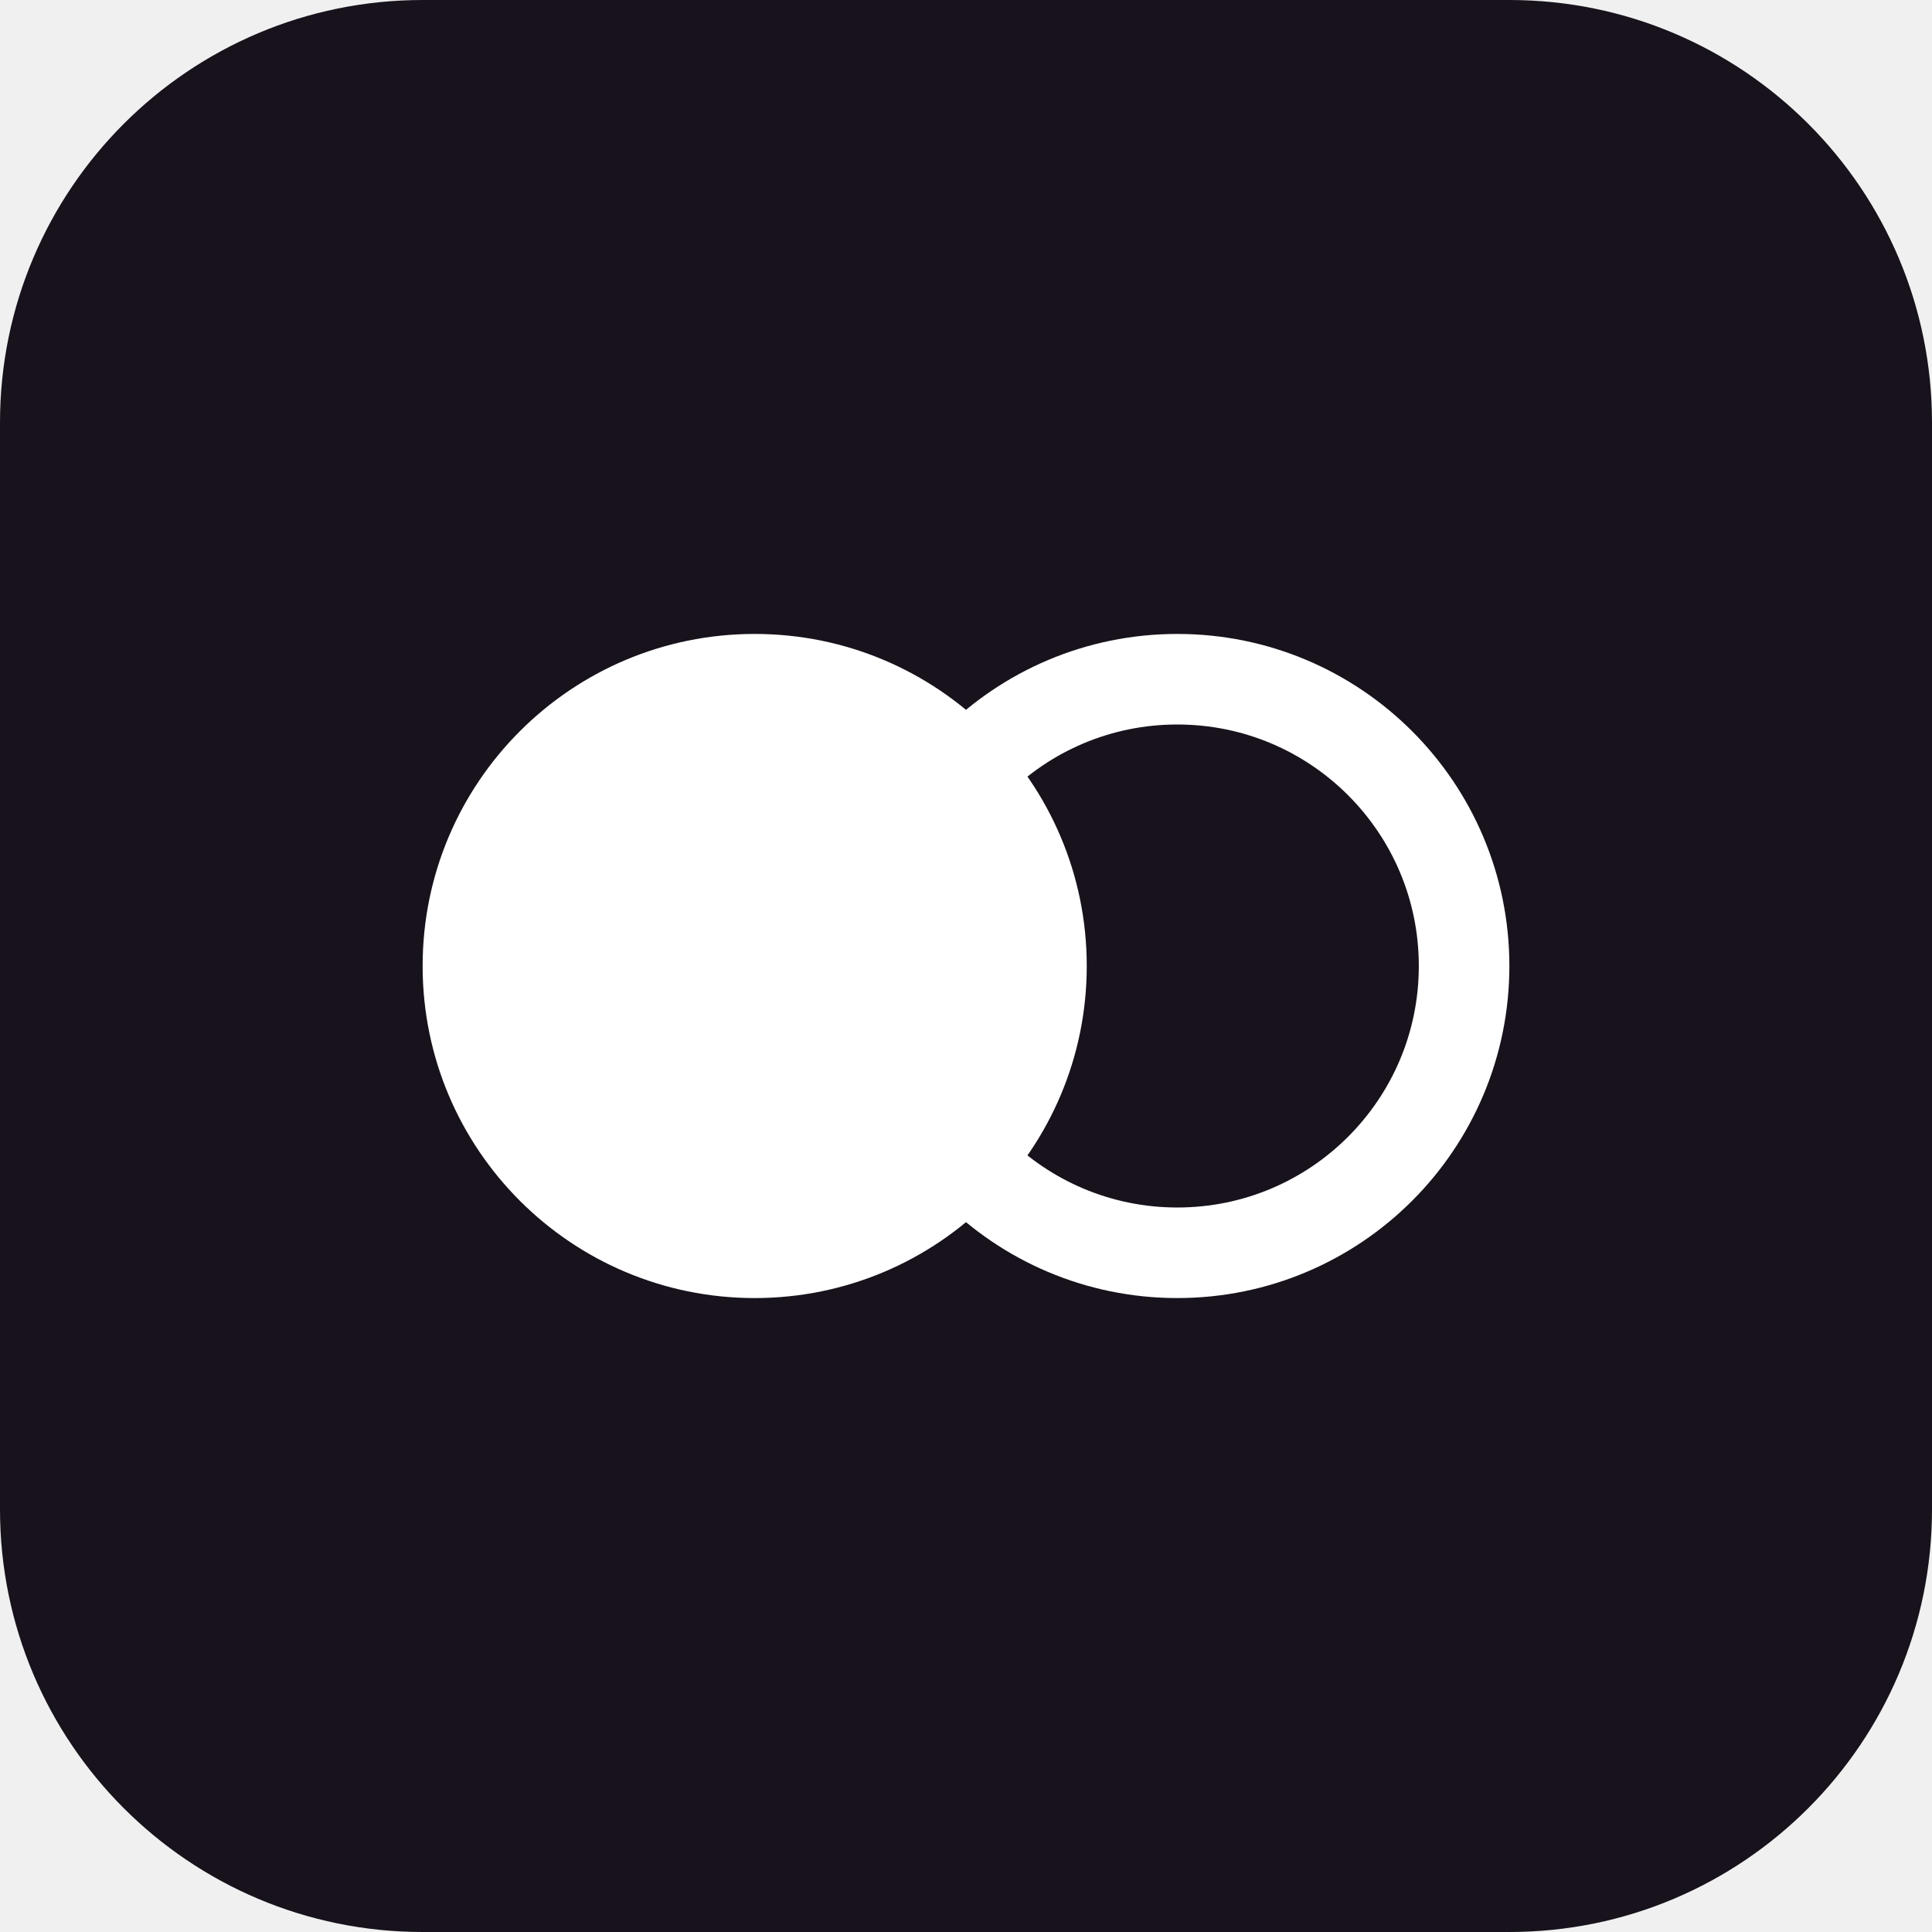
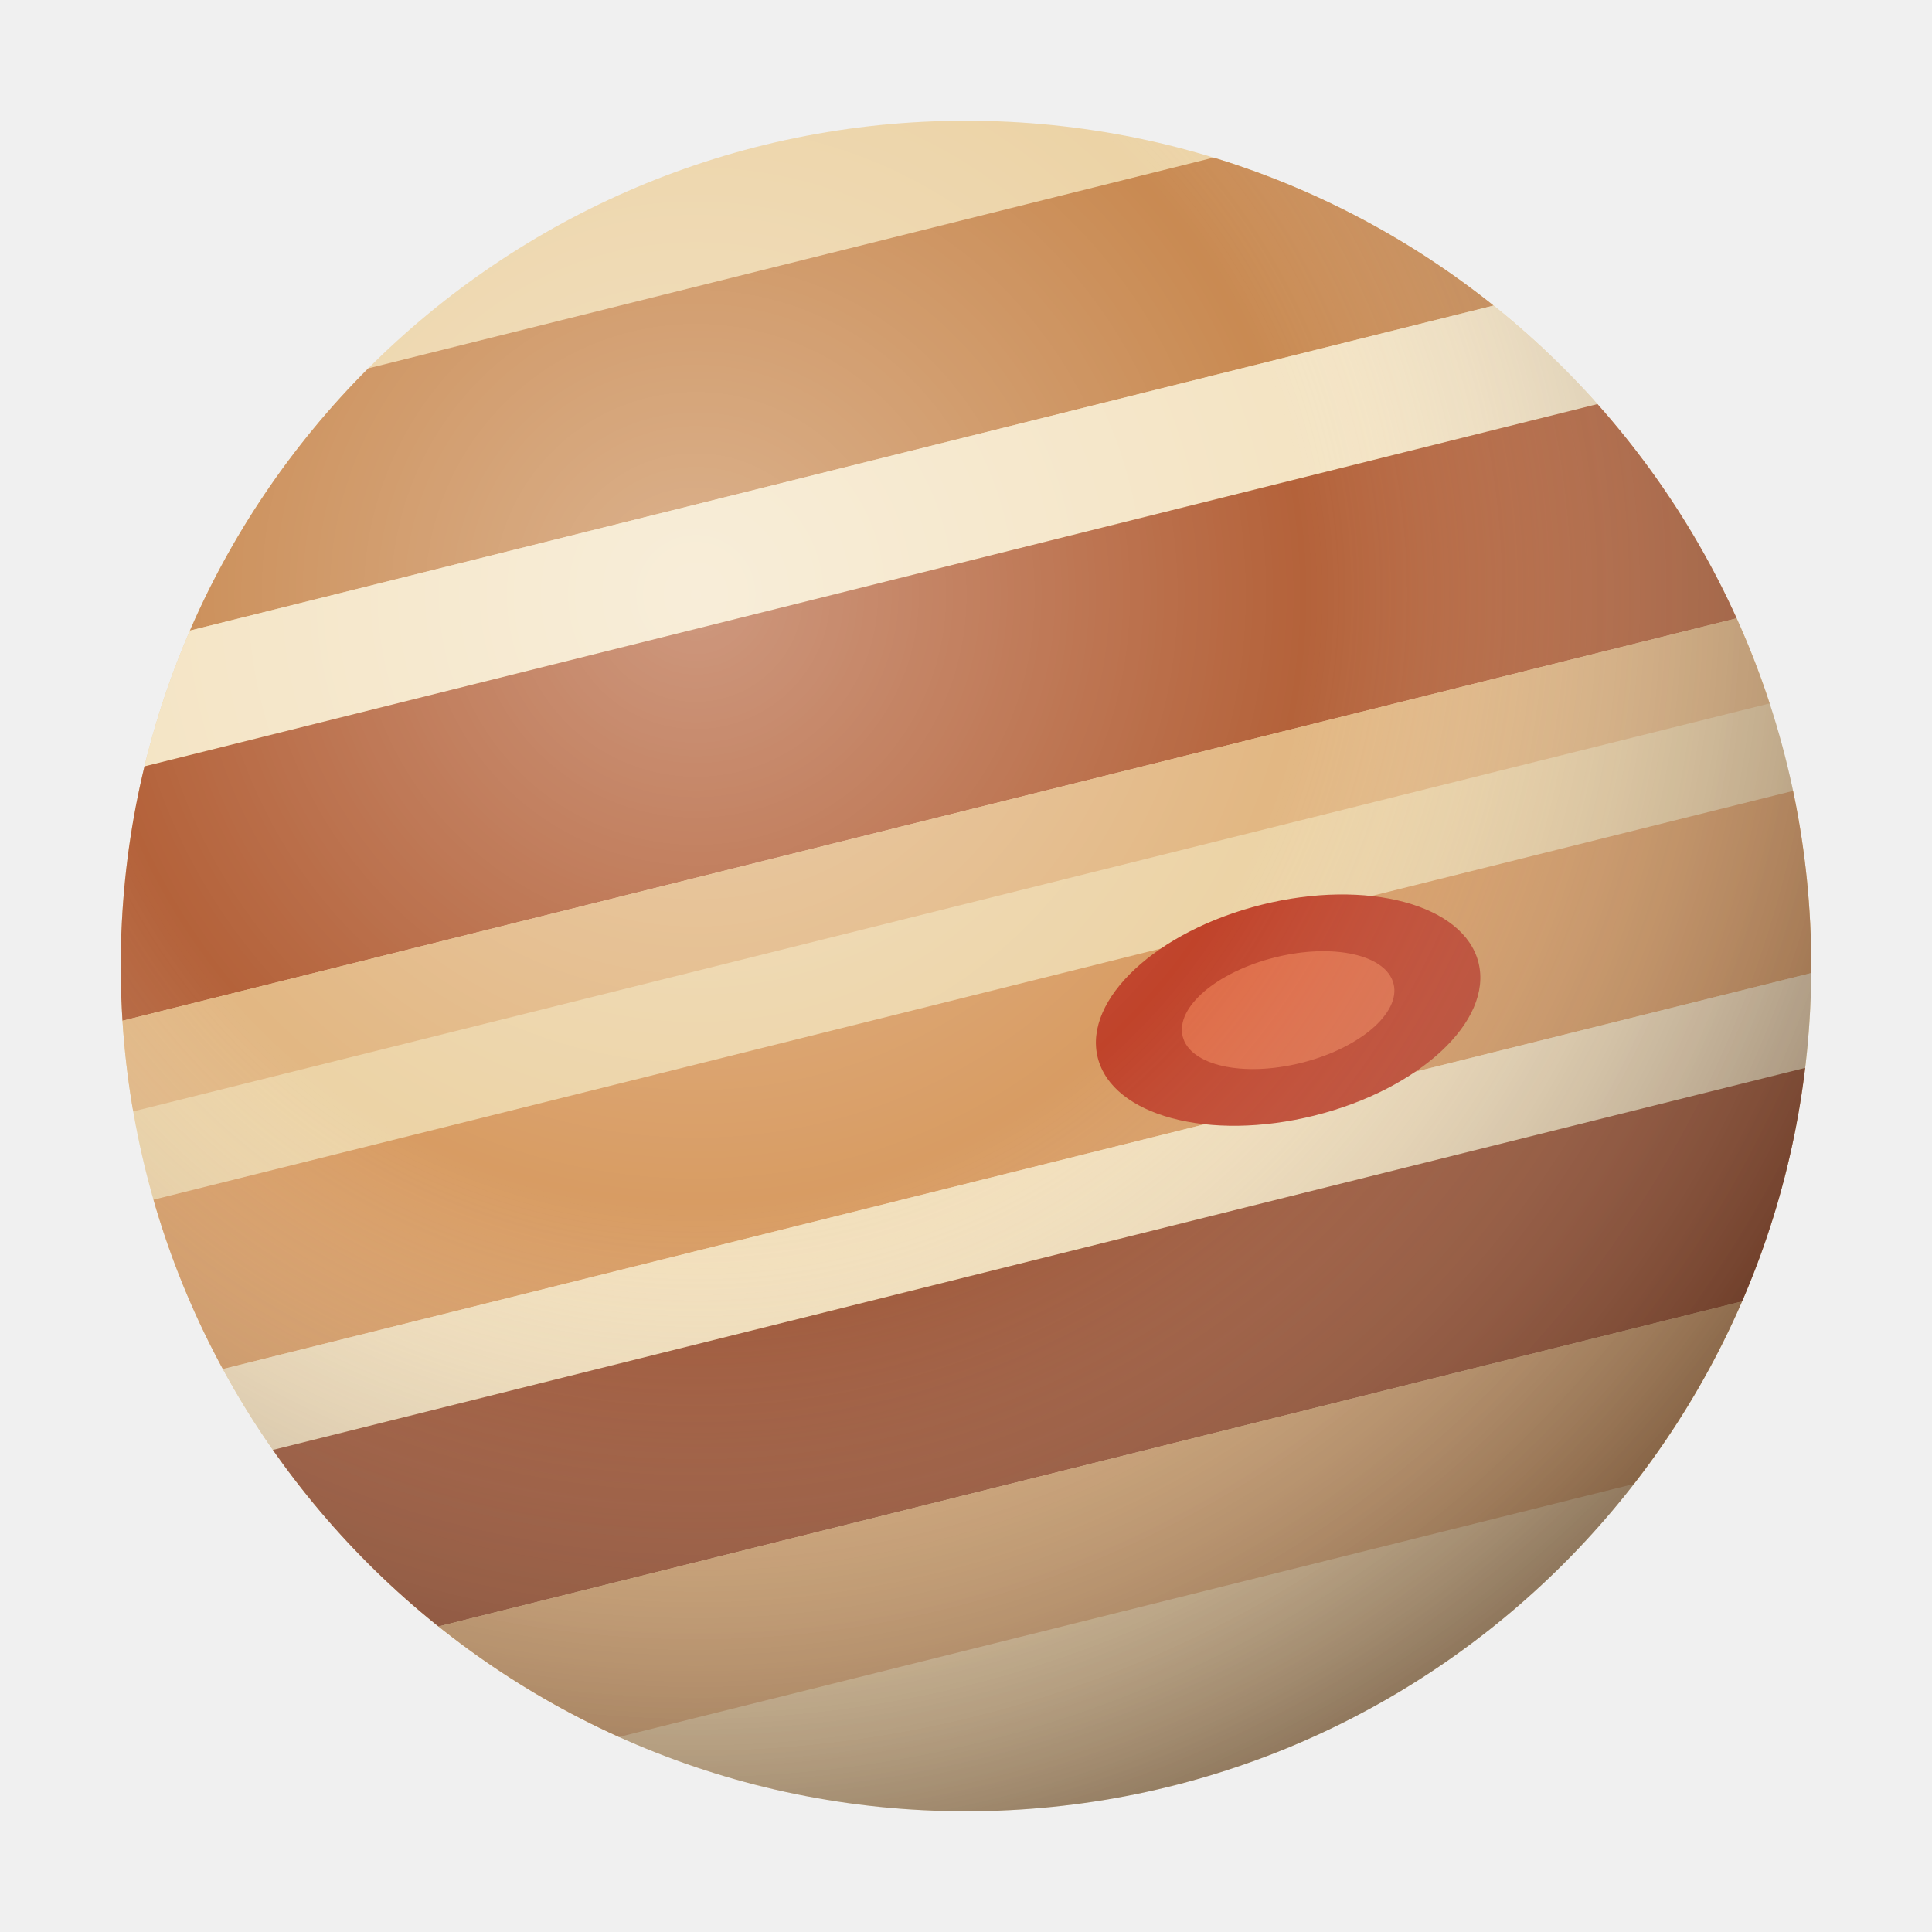
<svg xmlns="http://www.w3.org/2000/svg" viewBox="0 0 64 64">
-   <rect width="64" height="64" rx="14" fill="#17121c" />
-   <circle cx="25" cy="32" r="11" fill="#fff" />
-   <circle cx="39" cy="32" r="9.5" fill="none" stroke="#fff" stroke-width="3" />
+   <defs>
+     <clipPath id="p">
+       <circle cx="32" cy="32" r="28" />
+     </clipPath>
+     <radialGradient id="l" cx="34%" cy="28%" r="80%">
+       <stop offset="0" stop-color="#fff" stop-opacity=".35" />
+       <stop offset=".45" stop-color="#fff" stop-opacity="0" />
+       <stop offset="1" stop-color="#2a1208" stop-opacity=".55" />
+     </radialGradient>
+   </defs>
+   <g clip-path="url(#p)">
+     <g transform="rotate(-14 32 32)">
+       <rect x="-10" y="-10" width="84" height="84" fill="#ecd3a6" />
+       <rect x="-10" y="8" width="84" height="7" fill="#c98a52" />
+       <rect x="-10" y="15" width="84" height="4" fill="#f4e4c4" />
+       <rect x="-10" y="19" width="84" height="8" fill="#b4623a" />
+       <rect x="-10" y="27" width="84" height="3" fill="#e2b783" />
+       <rect x="-10" y="33" width="84" height="6" fill="#d89c63" />
+       <rect x="-10" y="39" width="84" height="3" fill="#f2dfbb" />
+       <rect x="-10" y="42" width="84" height="7" fill="#9c5232" />
+       <rect x="-10" y="49" width="84" height="5" fill="#d7a874" />
+       <ellipse cx="42" cy="36" rx="6.5" ry="3.6" fill="#c0432a" />
+       <ellipse cx="42" cy="36" rx="3.6" ry="1.8" fill="#de6a45" />
+     </g>
+     <circle cx="32" cy="32" r="28" fill="url(#l)" />
+   </g>
</svg>
